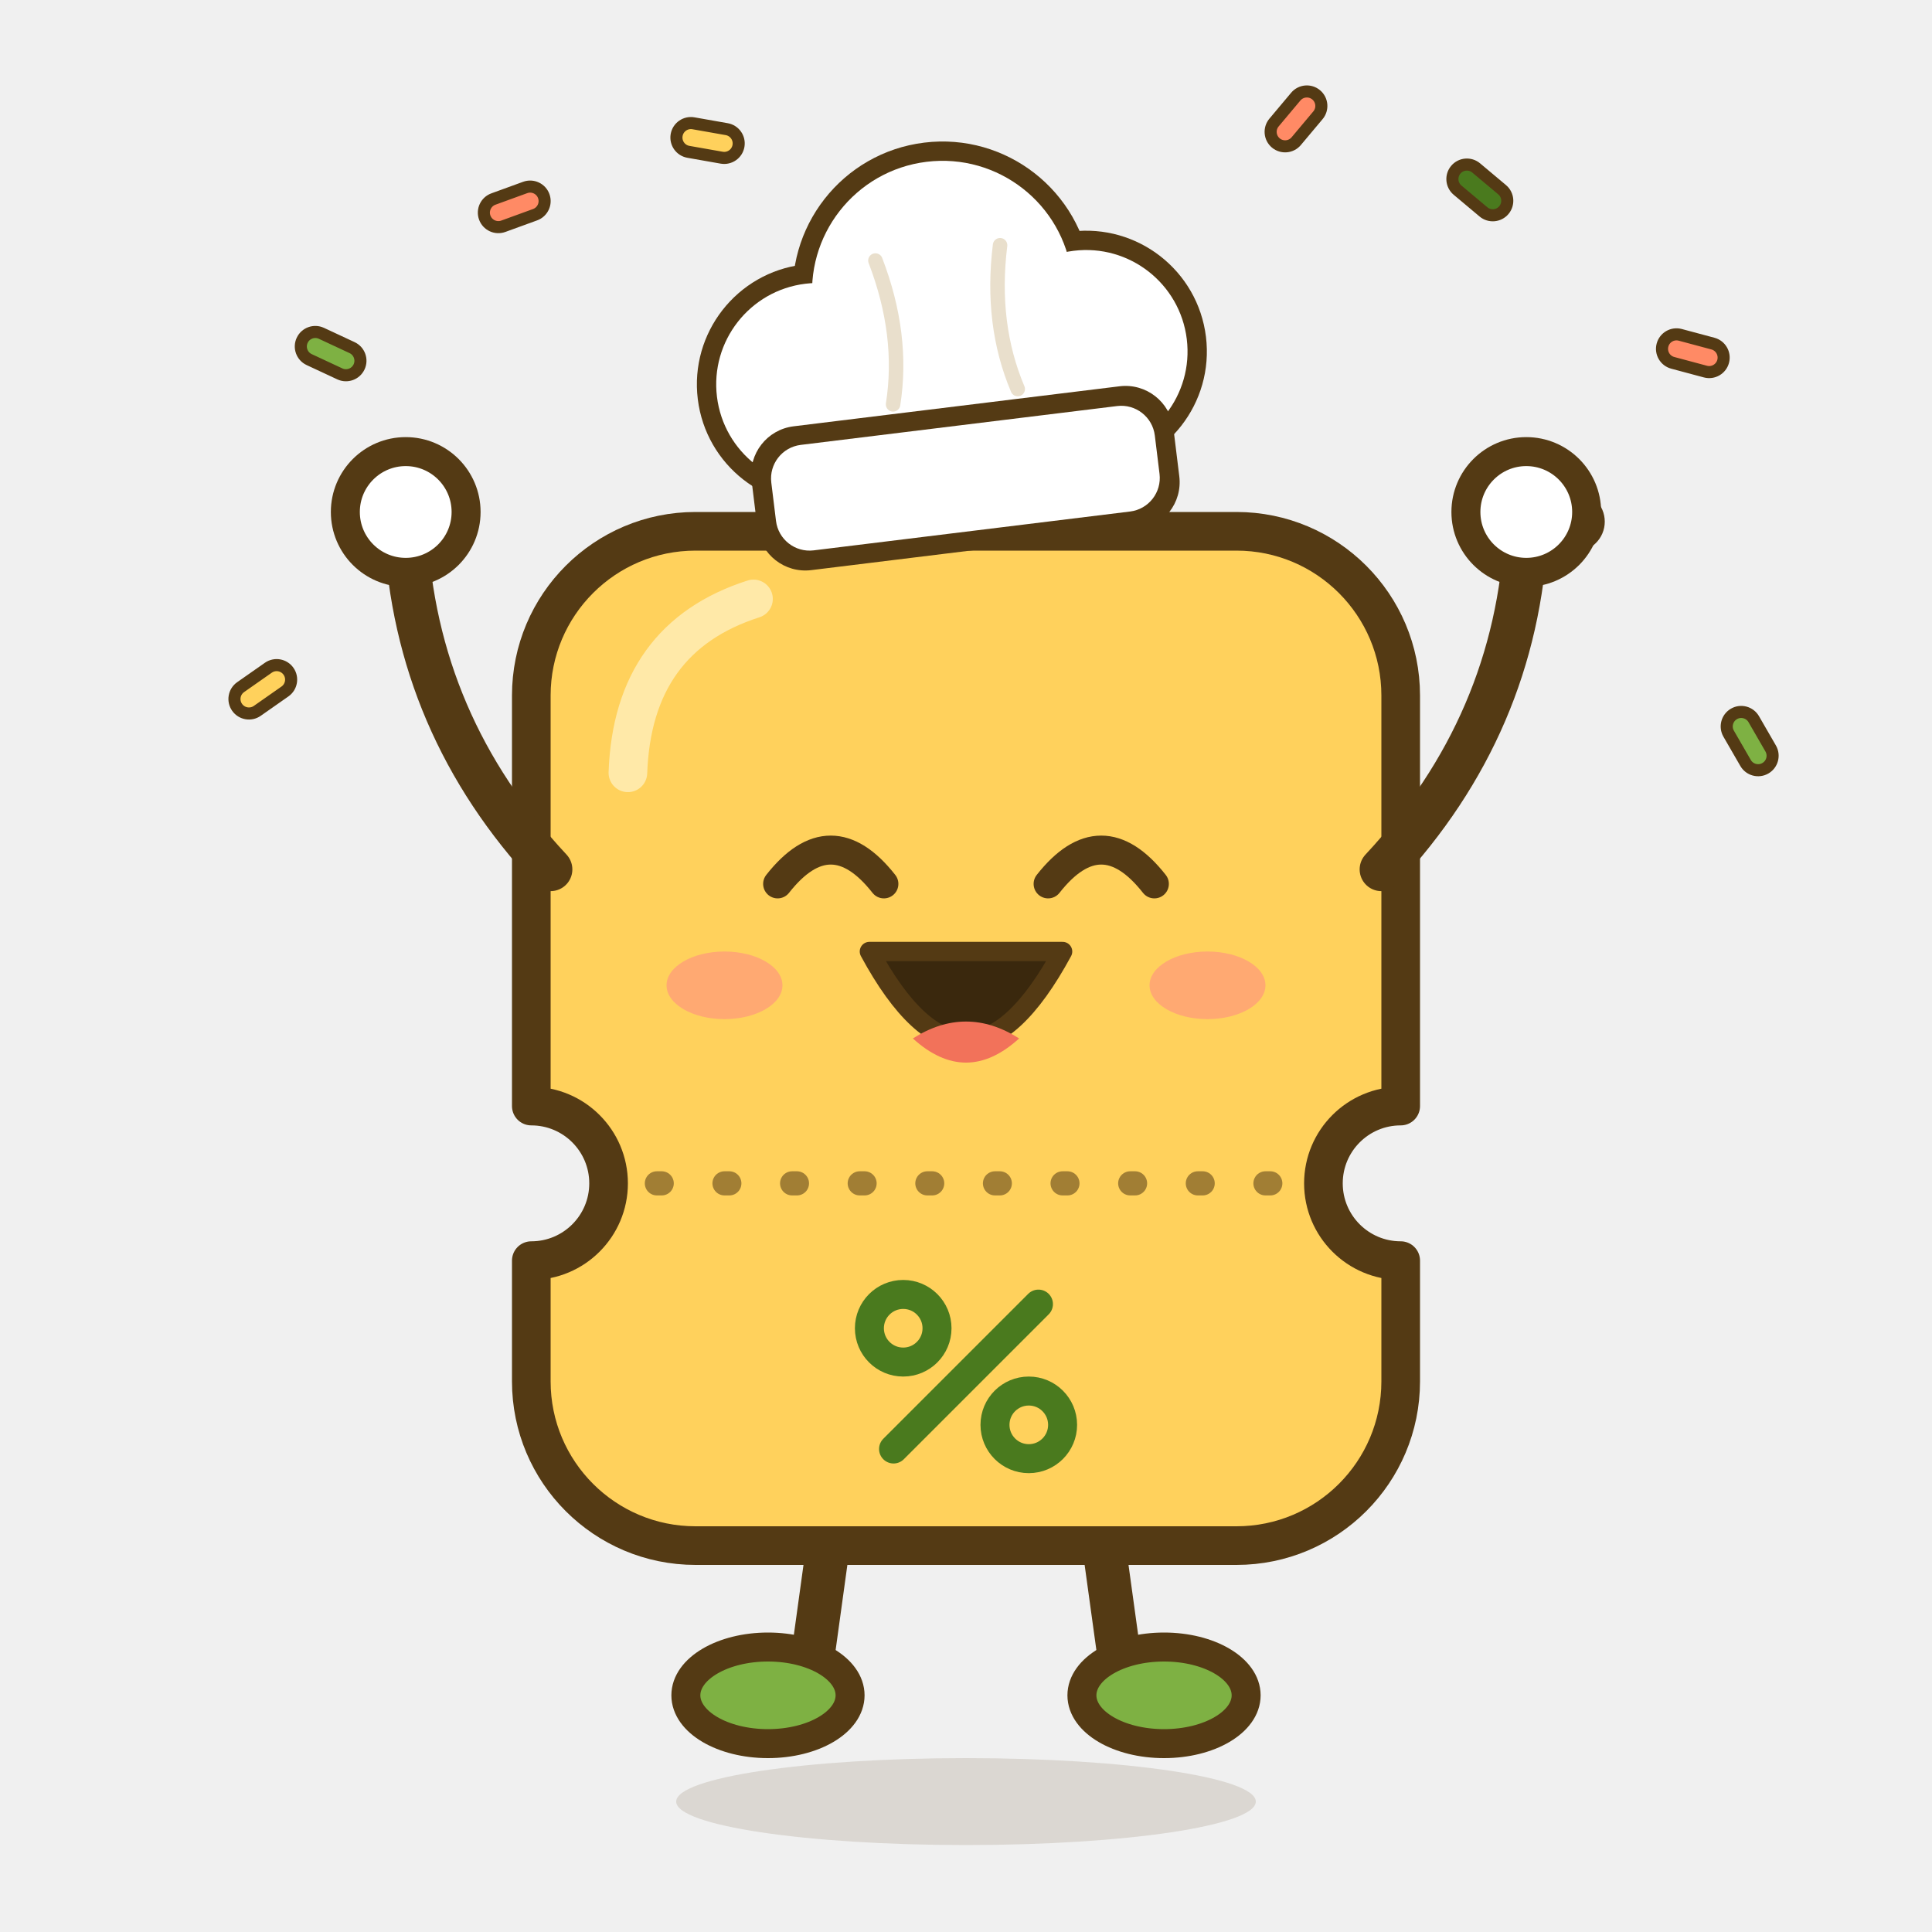
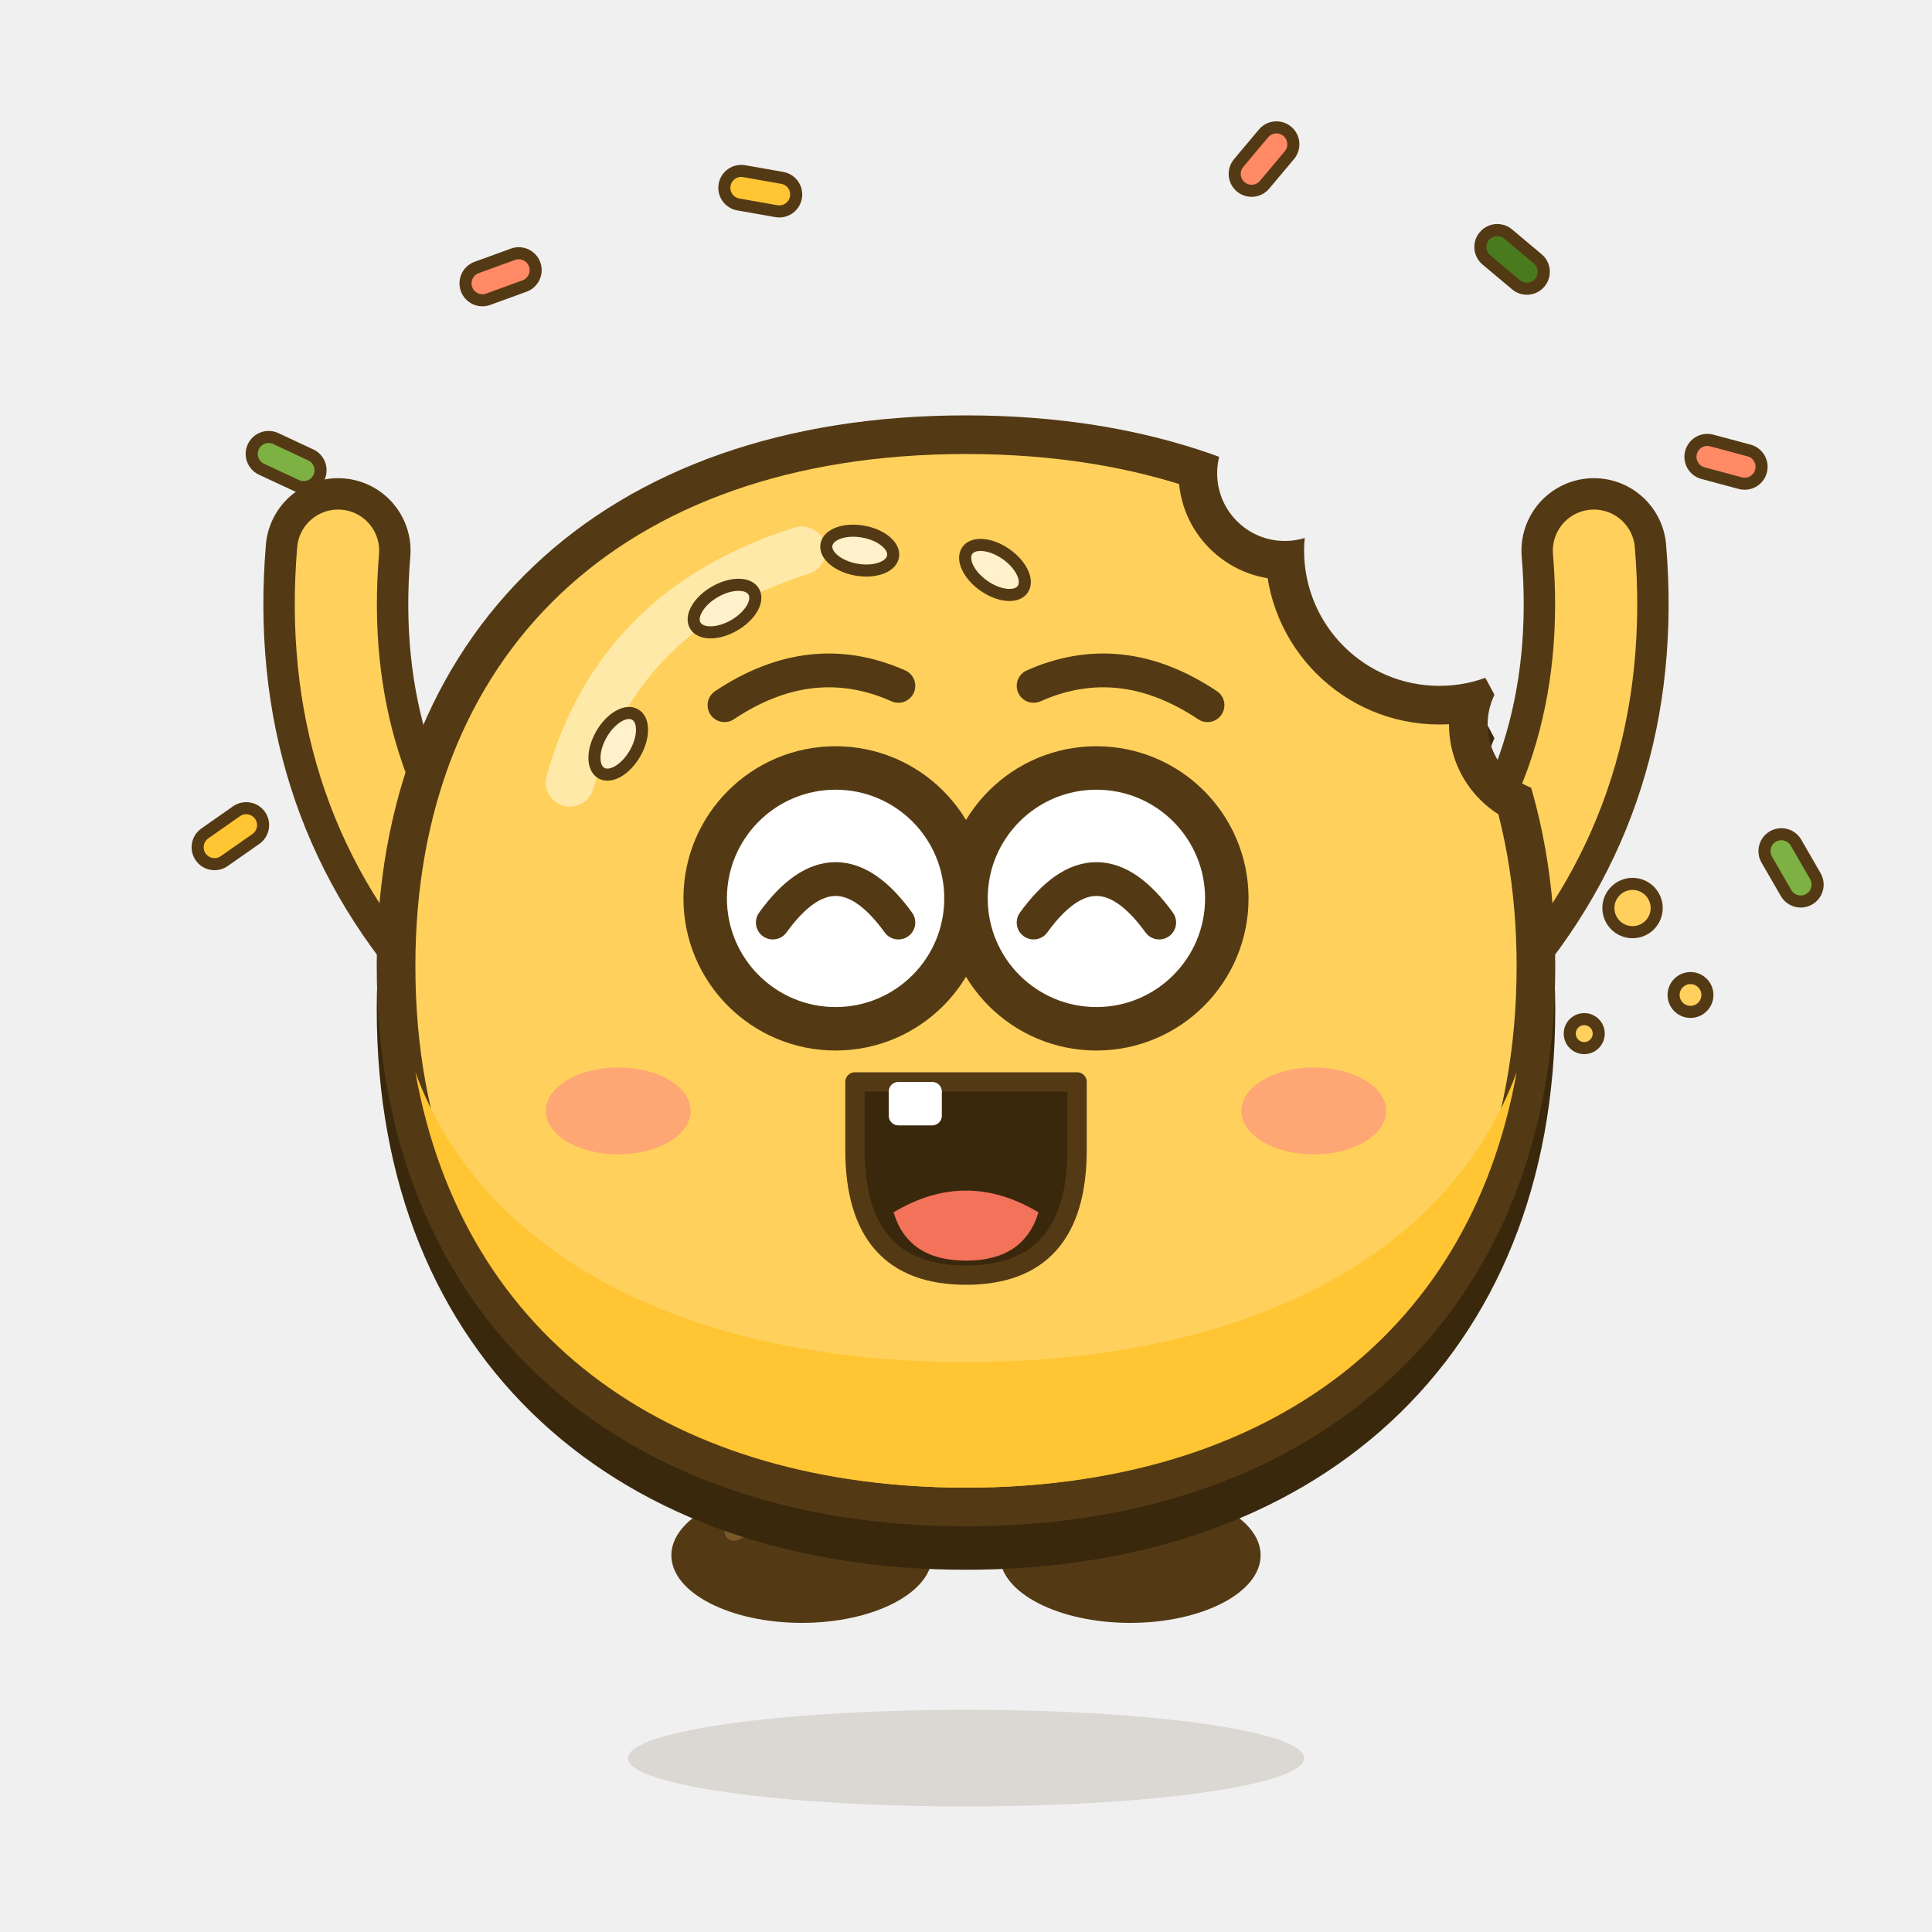
<svg xmlns="http://www.w3.org/2000/svg" viewBox="0 0 400 400" width="400" height="400" role="img" aria-label="Didu celebrating">
-   <ellipse cx="200" cy="373" rx="60" ry="9" fill="#543A14" opacity=".14" />
-   <rect x="62" y="70" width="13" height="6" rx="3" fill="#7EB143" stroke="#543A14" stroke-width="2.5" transform="rotate(25 68 73)" />
-   <rect x="100" y="40" width="13" height="6" rx="3" fill="#FF8A65" stroke="#543A14" stroke-width="2.5" transform="rotate(-20 106 43)" />
-   <rect x="300" y="36" width="13" height="6" rx="3" fill="#4A7A1E" stroke="#543A14" stroke-width="2.5" transform="rotate(40 306 39)" />
-   <rect x="344" y="70" width="13" height="6" rx="3" fill="#FF8A65" stroke="#543A14" stroke-width="2.5" transform="rotate(15 350 73)" />
-   <rect x="48" y="140" width="13" height="6" rx="3" fill="#FFD15C" stroke="#543A14" stroke-width="2.5" transform="rotate(-35 54 143)" />
-   <rect x="356" y="150" width="13" height="6" rx="3" fill="#7EB143" stroke="#543A14" stroke-width="2.5" transform="rotate(60 362 153)" />
-   <rect x="140" y="26" width="13" height="6" rx="3" fill="#FFD15C" stroke="#543A14" stroke-width="2.5" transform="rotate(10 146 29)" />
-   <rect x="262" y="22" width="13" height="6" rx="3" fill="#FF8A65" stroke="#543A14" stroke-width="2.5" transform="rotate(-50 268 25)" />
-   <circle cx="78" cy="104" r="5" fill="#FFD15C" stroke="#543A14" stroke-width="2.5" />
-   <circle cx="326" cy="108" r="5" fill="#7EB143" stroke="#543A14" stroke-width="2.5" />
-   <g transform="translate(0 -10)">
-     <path d="M172 326 L168 355" fill="none" stroke="#543A14" stroke-width="9" stroke-linecap="round" stroke-linejoin="round" />
-     <path d="M228 326 L232 355" fill="none" stroke="#543A14" stroke-width="9" stroke-linecap="round" stroke-linejoin="round" />
-     <ellipse cx="159" cy="361" rx="17" ry="10" fill="#7EB143" stroke="#543A14" stroke-width="6" />
-     <ellipse cx="241" cy="361" rx="17" ry="10" fill="#7EB143" stroke="#543A14" stroke-width="6" />
-     <path d="M144 120 H256 A34 34 0 0 1 290 154 V239 A16 16 0 0 0 290 271 V296 A34 34 0 0 1 256 330 H144 A34 34 0 0 1 110 296 V271 A16 16 0 0 0 110 239 V154 A34 34 0 0 1 144 120 Z" fill="#FFD15C" stroke="#543A14" stroke-width="8" stroke-linejoin="round" />
-     <path d="M130 170 Q131 142 156 134" fill="none" stroke="#FFE9A8" stroke-width="8" stroke-linecap="round" stroke-linejoin="round" />
-     <path d="M136 255 H264" fill="none" stroke="#543A14" stroke-width="5" stroke-linecap="round" stroke-linejoin="round" stroke-dasharray="1 13" opacity=".55" />
-     <g fill="none" stroke="#4A7A1E" stroke-width="6" stroke-linecap="round">
-       <circle cx="187" cy="285" r="7" />
-       <circle cx="213" cy="305" r="7" />
-       <path d="M215 280 L185 310" />
+   <defs>
+     <mask id="didu-party-o" maskUnits="userSpaceOnUse" x="0" y="0" width="400" height="400">
+       <rect width="400" height="400" fill="#fff" />
+       <circle cx="298" cy="128" r="28" fill="#000" />
+       <circle cx="266" cy="112" r="14" fill="#000" />
+       <circle cx="322" cy="164" r="14" fill="#000" />
+     </mask>
+     <mask id="didu-party-i" maskUnits="userSpaceOnUse" x="0" y="0" width="400" height="400">
+       <rect width="400" height="400" fill="#fff" />
+       <circle cx="298" cy="128" r="36" fill="#000" />
+       <circle cx="266" cy="112" r="22" fill="#000" />
+       <circle cx="322" cy="164" r="22" fill="#000" />
+     </mask>
+   </defs>
+   <ellipse cx="200" cy="364" rx="70" ry="10" fill="#543A14" opacity=".14" />
+   <rect x="52" y="92" width="15" height="7" rx="3.5" fill="#7EB143" stroke="#543A14" stroke-width="2.5" transform="rotate(25 59 95)" />
+   <rect x="96" y="54" width="15" height="7" rx="3.5" fill="#FF8A65" stroke="#543A14" stroke-width="2.5" transform="rotate(-20 103 57)" />
+   <rect x="306" y="50" width="15" height="7" rx="3.5" fill="#4A7A1E" stroke="#543A14" stroke-width="2.5" transform="rotate(40 313 53)" />
+   <rect x="350" y="92" width="15" height="7" rx="3.5" fill="#FF8A65" stroke="#543A14" stroke-width="2.5" transform="rotate(15 357 95)" />
+   <rect x="40" y="170" width="15" height="7" rx="3.5" fill="#FFC533" stroke="#543A14" stroke-width="2.5" transform="rotate(-35 47 173)" />
+   <rect x="364" y="176" width="15" height="7" rx="3.5" fill="#7EB143" stroke="#543A14" stroke-width="2.5" transform="rotate(60 371 179)" />
+   <rect x="150" y="36" width="15" height="7" rx="3.5" fill="#FFC533" stroke="#543A14" stroke-width="2.5" transform="rotate(10 157 39)" />
+   <rect x="254" y="30" width="15" height="7" rx="3.5" fill="#FF8A65" stroke="#543A14" stroke-width="2.5" transform="rotate(-50 261 33)" />
+   <circle cx="74" cy="132" r="6" fill="#FFD15C" stroke="#543A14" stroke-width="2.5" />
+   <circle cx="330" cy="130" r="6" fill="#7EB143" stroke="#543A14" stroke-width="2.5" />
+   <g transform="translate(0 -14)">
+     <ellipse cx="166" cy="336" rx="27" ry="14" fill="#543A14" />
+     <ellipse cx="234" cy="336" rx="27" ry="14" fill="#543A14" />
+     <path d="M152 331 Q160 327 170 328" fill="none" stroke="#7A5A2A" stroke-width="4" stroke-linecap="round" stroke-linejoin="round" />
+     <path d="M220 331 Q228 327 238 328" fill="none" stroke="#7A5A2A" stroke-width="4" stroke-linecap="round" stroke-linejoin="round" />
+     <path d="M96 210 Q66 176 70 128" fill="none" stroke="#543A14" stroke-width="30" stroke-linecap="round" stroke-linejoin="round" />
+     <path d="M96 210 Q66 176 70 128" fill="none" stroke="#FFD15C" stroke-width="17" stroke-linecap="round" stroke-linejoin="round" />
+     <path d="M304 210 Q334 176 330 128" fill="none" stroke="#543A14" stroke-width="30" stroke-linecap="round" stroke-linejoin="round" />
+     <path d="M304 210 Q334 176 330 128" fill="none" stroke="#FFD15C" stroke-width="17" stroke-linecap="round" stroke-linejoin="round" />
+     <g transform="translate(0 9)" mask="url(#didu-party-o)">
+       <path d="M200 108 C272 108 314 150 314 214 C314 282 268 322 200 322 C132 322 86 282 86 214 C86 150 128 108 200 108 Z" fill="#3A280D" stroke="#3A280D" stroke-width="16" stroke-linejoin="round" />
    </g>
-     <path d="M161 193 Q172 179 183 193" fill="none" stroke="#543A14" stroke-width="6" stroke-linecap="round" stroke-linejoin="round" />
-     <path d="M217 193 Q228 179 239 193" fill="none" stroke="#543A14" stroke-width="6" stroke-linecap="round" stroke-linejoin="round" />
-     <ellipse cx="150" cy="214" rx="12" ry="7" fill="#FF9C7A" opacity=".75" />
-     <ellipse cx="250" cy="214" rx="12" ry="7" fill="#FF9C7A" opacity=".75" />
-     <path d="M180 207 Q200 244 220 207 Z" fill="#3A280D" stroke="#543A14" stroke-width="4" stroke-linejoin="round" />
-     <path d="M189 225 Q200 235 211 225 Q200 218 189 225 Z" fill="#F2725A" />
-     <g transform="rotate(-7 200 110)">
-       <circle cx="172" cy="86" r="25" fill="#543A14" />
-       <circle cx="200" cy="70" r="31" fill="#543A14" />
-       <circle cx="228" cy="86" r="25" fill="#543A14" />
-       <circle cx="172" cy="86" r="21" fill="#FFFFFF" />
-       <circle cx="200" cy="70" r="27" fill="#FFFFFF" />
-       <circle cx="228" cy="86" r="21" fill="#FFFFFF" />
-       <path d="M187 62 Q191 78 187 92" fill="none" stroke="#E9DFCC" stroke-width="3" stroke-linecap="round" stroke-linejoin="round" />
-       <path d="M213 62 Q209 78 213 92" fill="none" stroke="#E9DFCC" stroke-width="3" stroke-linecap="round" stroke-linejoin="round" />
-       <rect x="156" y="94" width="88" height="30" rx="10" fill="#543A14" />
-       <rect x="160" y="98" width="80" height="22" rx="7" fill="#FFFFFF" />
+     <path d="M200 108 C272 108 314 150 314 214 C314 282 268 322 200 322 C132 322 86 282 86 214 C86 150 128 108 200 108 Z" fill="#543A14" stroke="#543A14" stroke-width="16" stroke-linejoin="round" mask="url(#didu-party-o)" />
+     <g mask="url(#didu-party-i)">
+       <path d="M200 108 C272 108 314 150 314 214 C314 282 268 322 200 322 C132 322 86 282 86 214 C86 150 128 108 200 108 Z" fill="#FFD15C" />
+       <path d="M86 236 C96 292 140 322 200 322 C260 322 304 292 314 236 C300 274 258 296 200 296 C142 296 100 274 86 236 Z" fill="#FFC533" />
+       <path d="M118 176 Q128 140 166 128" fill="none" stroke="#FFE9A8" stroke-width="10" stroke-linecap="round" stroke-linejoin="round" />
    </g>
-     <path d="M114 190 Q86 160 84 120" fill="none" stroke="#543A14" stroke-width="9" stroke-linecap="round" stroke-linejoin="round" />
-     <circle cx="84" cy="116" r="12.5" fill="#FFFFFF" stroke="#543A14" stroke-width="6" />
-     <path d="M286 190 Q314 160 316 120" fill="none" stroke="#543A14" stroke-width="9" stroke-linecap="round" stroke-linejoin="round" />
-     <circle cx="316" cy="116" r="12.5" fill="#FFFFFF" stroke="#543A14" stroke-width="6" />
+     <ellipse cx="150" cy="140" rx="7" ry="4" fill="#FFF1CC" stroke="#543A14" stroke-width="2.5" transform="rotate(-30 150 140)" />
+     <ellipse cx="178" cy="128" rx="7" ry="4" fill="#FFF1CC" stroke="#543A14" stroke-width="2.5" transform="rotate(10 178 128)" />
+     <ellipse cx="128" cy="168" rx="7" ry="4" fill="#FFF1CC" stroke="#543A14" stroke-width="2.5" transform="rotate(-60 128 168)" />
+     <ellipse cx="206" cy="132" rx="7" ry="4" fill="#FFF1CC" stroke="#543A14" stroke-width="2.5" transform="rotate(35 206 132)" />
+     <circle cx="338" cy="202" r="5" fill="#FFD15C" stroke="#543A14" stroke-width="2.5" />
+     <circle cx="350" cy="220" r="3.5" fill="#FFD15C" stroke="#543A14" stroke-width="2.5" />
+     <circle cx="328" cy="228" r="3" fill="#FFD15C" stroke="#543A14" stroke-width="2.5" />
+     <circle cx="173" cy="200" r="27" fill="#FFFFFF" stroke="#543A14" stroke-width="9" />
+     <circle cx="227" cy="200" r="27" fill="#FFFFFF" stroke="#543A14" stroke-width="9" />
+     <path d="M160 205 Q173 187 186 205" fill="none" stroke="#543A14" stroke-width="7" stroke-linecap="round" stroke-linejoin="round" />
+     <path d="M214 205 Q227 187 240 205" fill="none" stroke="#543A14" stroke-width="7" stroke-linecap="round" stroke-linejoin="round" />
+     <path d="M150 160 Q168 148 186 156" fill="none" stroke="#543A14" stroke-width="7" stroke-linecap="round" stroke-linejoin="round" />
+     <path d="M214 156 Q232 148 250 160" fill="none" stroke="#543A14" stroke-width="7" stroke-linecap="round" stroke-linejoin="round" />
+     <ellipse cx="128" cy="244" rx="15" ry="9" fill="#FF9C7A" opacity=".8" />
+     <ellipse cx="272" cy="244" rx="15" ry="9" fill="#FF9C7A" opacity=".8" />
+     <path d="M177 238 H223 V252 Q223 278 200 278 Q177 278 177 252 Z" fill="#3A280D" stroke="#543A14" stroke-width="4" stroke-linejoin="round" />
+     <rect x="184" y="238" width="11" height="9" rx="2" fill="#FFFFFF" />
+     <path d="M185 265 Q200 256 215 265 Q212 275 200 275 Q188 275 185 265 Z" fill="#F2725A" />
  </g>
</svg>
